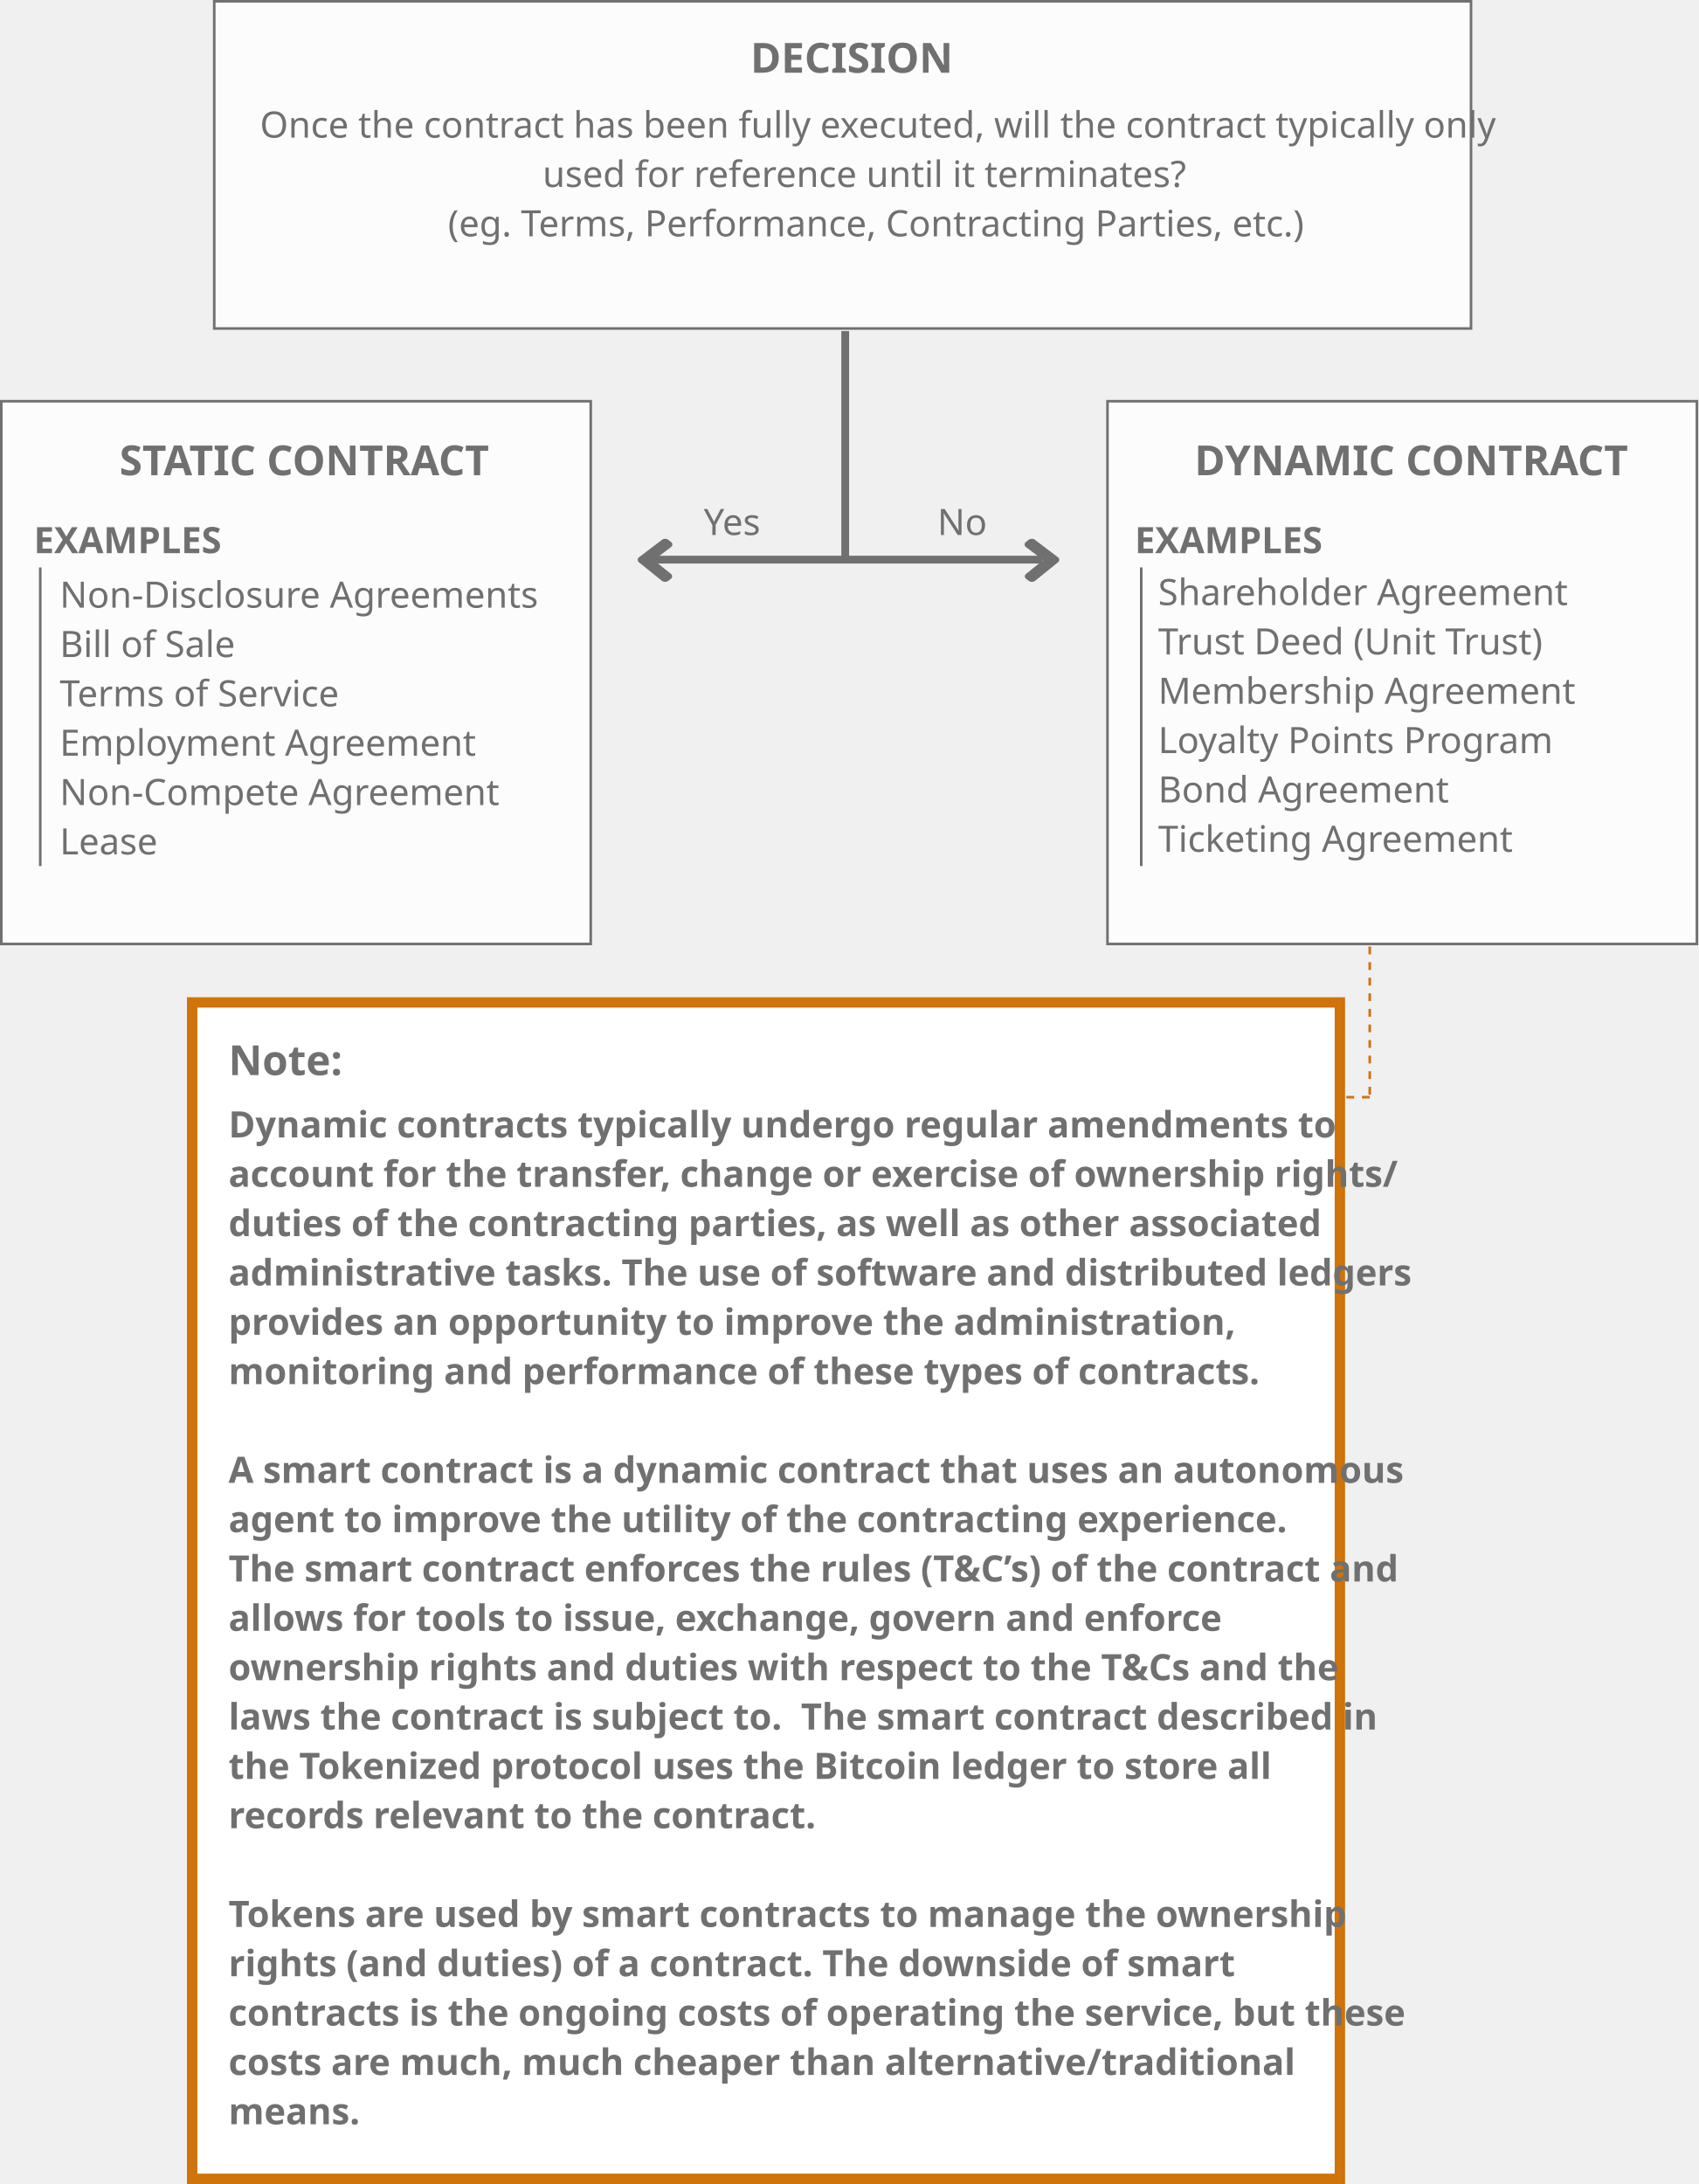
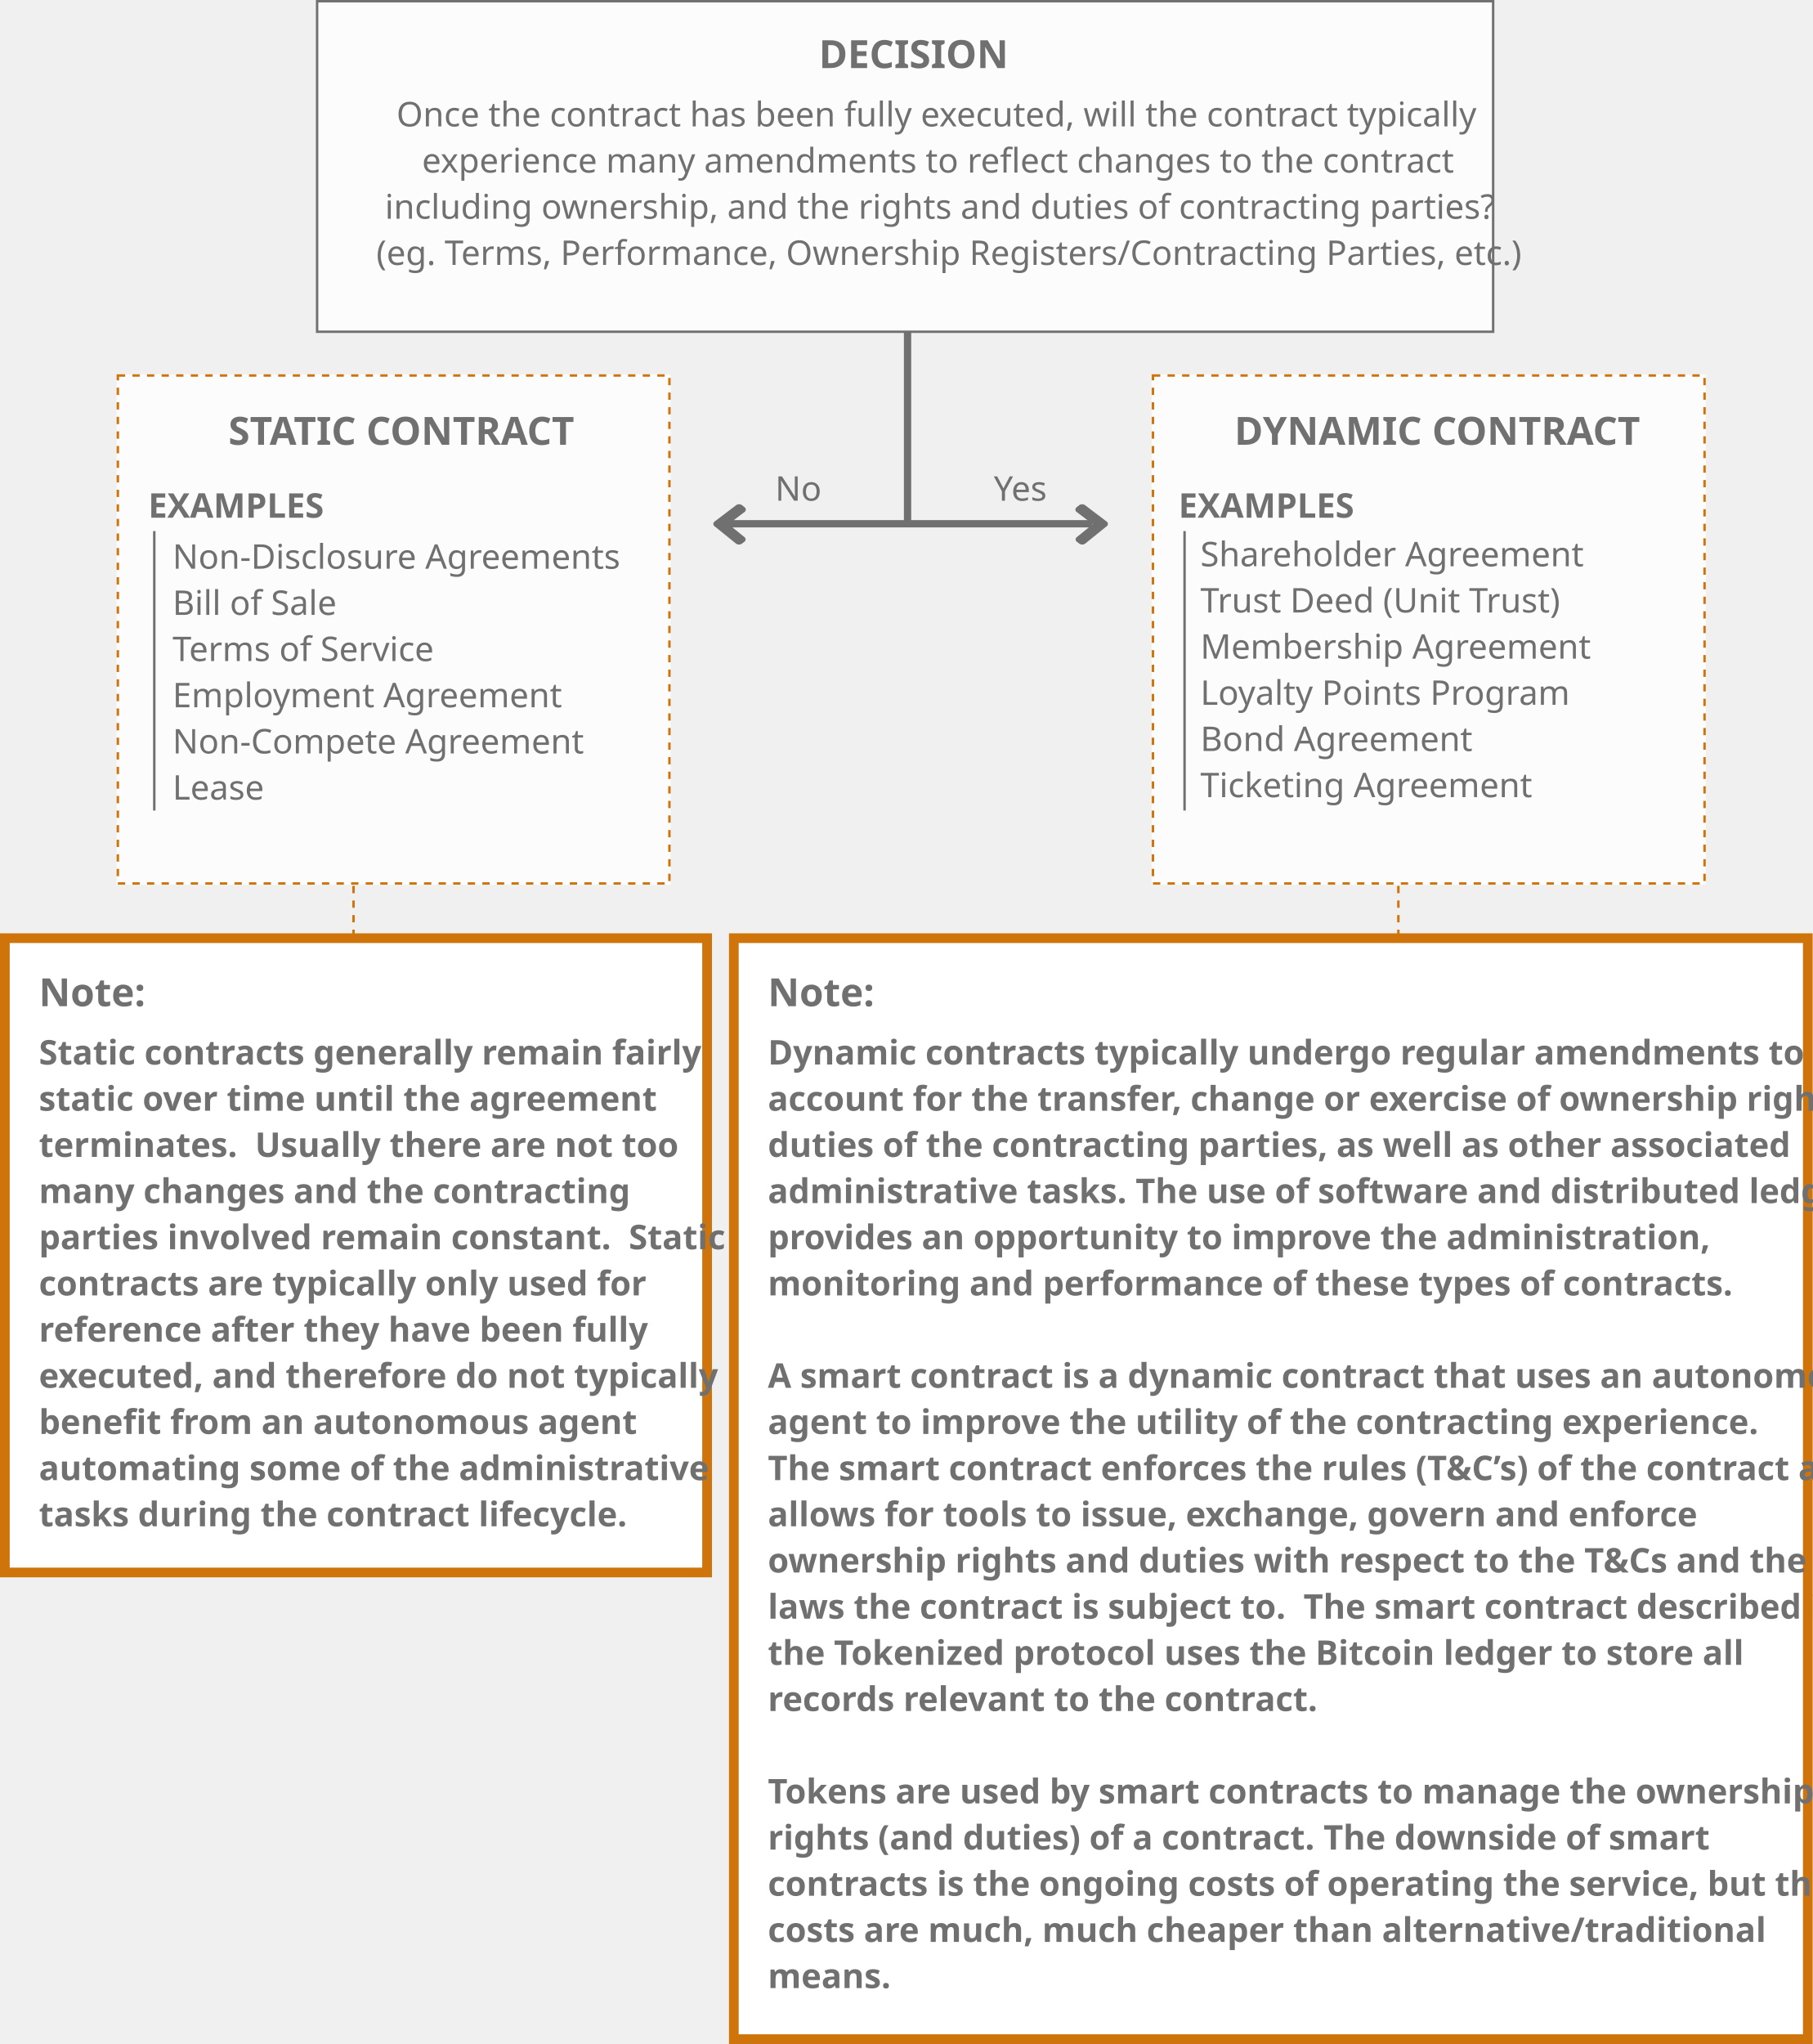
- <svg xmlns="http://www.w3.org/2000/svg" width="654" height="841" viewBox="0 0 654 841">
-   <g id="contract-formation-decision-tree" transform="translate(-9388 897)">
+ <svg xmlns="http://www.w3.org/2000/svg" width="746" height="841" viewBox="0 0 746 841">
+   <g id="contract-formation-decision-tree" transform="translate(-9340 897)">
    <line id="Line_352" data-name="Line 352" x2="150" transform="translate(9639.5 -681.5)" fill="none" stroke="#707070" stroke-width="3" />
    <path id="Path_60" data-name="Path 60" d="M6.231,8.3l6.65-5.194a1.2,1.2,0,0,0,.512-.965,1.166,1.166,0,0,0-.493-.961L11.892.389A1.908,1.908,0,0,0,10.667,0,1.955,1.955,0,0,0,9.434.4L.512,7.355A1.2,1.2,0,0,0,0,8.32a1.167,1.167,0,0,0,.493.961l8.78,6.9a1.909,1.909,0,0,0,1.225.39,1.952,1.952,0,0,0,1.232-.4l1.026-.8a1.174,1.174,0,0,0,.02-1.926Z" transform="translate(9796.096 -673.135) rotate(179)" fill="#707070" />
    <g id="Rectangle_291" data-name="Rectangle 291" transform="translate(9470 -897)" fill="#fcfcfc" stroke="#707070" stroke-width="1">
-       <rect width="485" height="127" stroke="none" />
-       <rect x="0.5" y="0.5" width="484" height="126" fill="none" />
+       <rect width="485" height="137" stroke="none" />
+       <rect x="0.5" y="0.5" width="484" height="136" fill="none" />
    </g>
    <text id="DECISION" transform="translate(9677 -869)" fill="#707070" font-size="16" font-family="SegoeUI-Semibold, Segoe UI" font-weight="600">
      <tspan x="0" y="0">DECISION</tspan>
    </text>
-     <text id="Once_the_contract_has_been_fully_executed_will_the_contract_typically_only_used_for_reference_until_it_terminates_eg._Terms_Performance_Contracting_Parties_etc._" data-name="Once the contract has been fully executed, will the contract typically only used for reference until it terminates?(eg. Terms, Performance, Contracting Parties, etc.)" transform="translate(9485 -859)" fill="#707070" font-size="14" font-family="SegoeUI, Segoe UI">
-       <tspan x="3.093" y="15">Once the contract has been fully executed, will the contract typically only </tspan>
-       <tspan x="111.969" y="34">used for reference until it terminates?</tspan>
-       <tspan x="75.523" y="53">(eg. Terms, Performance, Contracting Parties, etc.)</tspan>
+     <text id="Once_the_contract_has_been_fully_executed_will_the_contract_typically_experience_many_amendments_to_reflect_changes_to_the_contract_including_ownership_and_the_rights_and_duties_of_contracting_parties_eg._Terms_Performance_Ownership_Registers_Contra" data-name="Once the contract has been fully executed, will the contract typically experience many amendments to reflect changes to the contract including ownership, and the rights and duties of contracting parties? (eg. Terms, Performance, Ownership Registers/Contra" transform="translate(9485 -860)" fill="#707070" font-size="14" font-family="SegoeUI, Segoe UI">
+       <tspan x="18.156" y="15">Once the contract has been fully executed, will the contract typically </tspan>
+       <tspan x="28.67" y="34">experience many amendments to reflect changes to the contract </tspan>
+       <tspan x="13.412" y="53">including ownership, and the rights and duties of contracting parties? </tspan>
+       <tspan x="9.878" y="72">(eg. Terms, Performance, Ownership Registers/Contracting Parties, etc.)</tspan>
    </text>
-     <line id="Line_353" data-name="Line 353" y2="88" transform="translate(9713.5 -769.5)" fill="none" stroke="#707070" stroke-width="3" />
+     <line id="Line_353" data-name="Line 353" y2="78" transform="translate(9713.5 -760.5)" fill="none" stroke="#707070" stroke-width="3" />
    <path id="Path_60-2" data-name="Path 60" d="M6.231,8.264l6.65,5.194a1.2,1.2,0,0,1,.512.965,1.166,1.166,0,0,1-.493.961l-1.01.795a1.908,1.908,0,0,1-1.224.389,1.955,1.955,0,0,1-1.233-.4L.512,9.213A1.2,1.2,0,0,1,0,8.248a1.167,1.167,0,0,1,.493-.961L9.272.39A1.909,1.909,0,0,1,10.5,0a1.952,1.952,0,0,1,1.232.4l1.026.8a1.174,1.174,0,0,1,.02,1.926Z" transform="matrix(1, 0.017, -0.017, 1, 9633.704, -689.701)" fill="#707070" />
-     <text id="Yes" transform="translate(9659 -706)" fill="#707070" font-size="14" font-family="SegoeUI, Segoe UI">
-       <tspan x="0" y="15">Yes</tspan>
+     <text id="No" transform="translate(9659 -706)" fill="#707070" font-size="14" font-family="SegoeUI, Segoe UI">
+       <tspan x="0" y="15">No</tspan>
    </text>
-     <g id="Rectangle_292" data-name="Rectangle 292" transform="translate(9388 -743)" fill="#fcfcfc" stroke="#707070" stroke-width="1">
+     <g id="Rectangle_292" data-name="Rectangle 292" transform="translate(9388 -743)" fill="#fcfcfc" stroke="#cf730b" stroke-width="1" stroke-dasharray="3">
      <rect width="228" height="210" stroke="none" />
      <rect x="0.5" y="0.5" width="227" height="209" fill="none" />
    </g>
    <text id="STATIC_CONTRACT" data-name="STATIC CONTRACT" transform="translate(9434 -714)" fill="#707070" font-size="16" font-family="SegoeUI-Semibold, Segoe UI" font-weight="600">
      <tspan x="0" y="0">STATIC CONTRACT</tspan>
    </text>
-     <g id="Rectangle_293" data-name="Rectangle 293" transform="translate(9814 -743)" fill="#fcfcfc" stroke="#707070" stroke-width="1">
+     <g id="Rectangle_293" data-name="Rectangle 293" transform="translate(9814 -743)" fill="#fcfcfc" stroke="#cf730b" stroke-width="1" stroke-dasharray="3">
      <rect width="228" height="210" stroke="none" />
      <rect x="0.5" y="0.5" width="227" height="209" fill="none" />
    </g>
    <text id="DYNAMIC_CONTRACT" data-name="DYNAMIC CONTRACT" transform="translate(9848 -714)" fill="#707070" font-size="16" font-family="SegoeUI-Semibold, Segoe UI" font-weight="600">
      <tspan x="0" y="0">DYNAMIC CONTRACT</tspan>
    </text>
-     <text id="No" transform="translate(9749 -706)" fill="#707070" font-size="14" font-family="SegoeUI, Segoe UI">
-       <tspan x="0" y="15">No</tspan>
+     <text id="Yes" transform="translate(9749 -706)" fill="#707070" font-size="14" font-family="SegoeUI, Segoe UI">
+       <tspan x="0" y="15">Yes</tspan>
    </text>
    <text id="Non-Disclosure_Agreements_Bill_of_Sale_Terms_of_Service_Employment_Agreement_Non-Compete_Agreement_Lease_" data-name="Non-Disclosure Agreements Bill of Sale Terms of Service Employment Agreement Non-Compete Agreement Lease " transform="translate(9411 -678)" fill="#707070" font-size="14" font-family="SegoeUI, Segoe UI">
      <tspan x="0" y="15">Non-Disclosure Agreements</tspan>
      <tspan x="0" y="34">Bill of Sale</tspan>
      <tspan x="0" y="53">Terms of Service</tspan>
      <tspan x="0" y="72">Employment Agreement</tspan>
      <tspan x="0" y="91">Non-Compete Agreement</tspan>
      <tspan x="0" y="110">Lease</tspan>
    </text>
    <text id="Shareholder_Agreement_Trust_Deed_Unit_Trust_Membership_Agreement_Loyalty_Points_Program_Bond_Agreement_Ticketing_Agreement_" data-name="Shareholder Agreement Trust Deed (Unit Trust) Membership Agreement Loyalty Points Program Bond Agreement Ticketing Agreement " transform="translate(9834 -679)" fill="#707070" font-size="14" font-family="SegoeUI, Segoe UI">
      <tspan x="0" y="15">Shareholder Agreement</tspan>
      <tspan x="0" y="34">Trust Deed (Unit Trust)</tspan>
      <tspan x="0" y="53">Membership Agreement</tspan>
      <tspan x="0" y="72">Loyalty Points Program</tspan>
      <tspan x="0" y="91">Bond Agreement</tspan>
      <tspan x="0" y="110">Ticketing Agreement</tspan>
    </text>
    <text id="EXAMPLES" transform="translate(9825 -699)" fill="#707070" font-size="14" font-family="SegoeUI-Bold, Segoe UI" font-weight="700">
      <tspan x="0" y="15">EXAMPLES</tspan>
    </text>
    <line id="Line_373" data-name="Line 373" y2="115" transform="translate(9827.5 -678.5)" fill="none" stroke="#707070" stroke-width="1" />
    <text id="EXAMPLES-2" data-name="EXAMPLES" transform="translate(9401 -699)" fill="#707070" font-size="14" font-family="SegoeUI-Bold, Segoe UI" font-weight="700">
      <tspan x="0" y="15">EXAMPLES</tspan>
    </text>
    <line id="Line_374" data-name="Line 374" y2="115" transform="translate(9403.5 -678.5)" fill="none" stroke="#707070" stroke-width="1" />
-     <g id="Rectangle_313" data-name="Rectangle 313" transform="translate(9460 -513)" fill="#fff" stroke="#cf730b" stroke-width="4">
+     <g id="Rectangle_313" data-name="Rectangle 313" transform="translate(9640 -513)" fill="#fff" stroke="#cf730b" stroke-width="4">
      <rect width="446" height="457" stroke="none" />
      <rect x="2" y="2" width="442" height="453" fill="none" />
    </g>
-     <text id="Note:" transform="translate(9476 -500)" fill="#707070" font-size="16" font-family="SegoeUI-Semibold, Segoe UI" font-weight="600">
+     <text id="Note:" transform="translate(9656 -500)" fill="#707070" font-size="16" font-family="SegoeUI-Semibold, Segoe UI" font-weight="600">
      <tspan x="0" y="17">Note:</tspan>
    </text>
-     <text id="Dynamic_contracts_typically_undergo_regular_amendments_to_account_for_the_transfer_change_or_exercise_of_ownership_rights_duties_of_the_contracting_parties_as_well_as_other_associated_administrative_tasks._The_use_of_software_and_distributed_ledgers_prov" data-name="Dynamic contracts typically undergo regular amendments to account for the transfer, change or exercise of ownership rights/duties of the contracting parties, as well as other associated administrative tasks. The use of software and distributed ledgers prov" transform="translate(9476 -474)" fill="#707070" font-size="14" font-family="SegoeUI-Semibold, Segoe UI" font-weight="600">
+     <text id="Dynamic_contracts_typically_undergo_regular_amendments_to_account_for_the_transfer_change_or_exercise_of_ownership_rights_duties_of_the_contracting_parties_as_well_as_other_associated_administrative_tasks._The_use_of_software_and_distributed_ledgers_prov" data-name="Dynamic contracts typically undergo regular amendments to account for the transfer, change or exercise of ownership rights/duties of the contracting parties, as well as other associated administrative tasks. The use of software and distributed ledgers prov" transform="translate(9656 -474)" fill="#707070" font-size="14" font-family="SegoeUI-Semibold, Segoe UI" font-weight="600">
      <tspan x="0" y="15">Dynamic contracts typically undergo regular amendments to </tspan>
      <tspan x="0" y="34">account for the transfer, change or exercise of ownership rights/</tspan>
      <tspan x="0" y="53">duties of the contracting parties, as well as other associated </tspan>
      <tspan x="0" y="72">administrative tasks. The use of software and distributed ledgers </tspan>
      <tspan x="0" y="91">provides an opportunity to improve the administration, </tspan>
      <tspan x="0" y="110">monitoring and performance of these types of contracts. </tspan>
      <tspan x="0" y="129" />
      <tspan x="0" y="148">A smart contract is a dynamic contract that uses an autonomous </tspan>
      <tspan x="0" y="167">agent to improve the utility of the contracting experience. </tspan>
      <tspan x="0" y="186">The smart contract enforces the rules (T&amp;C’s) of the contract and </tspan>
      <tspan x="0" y="205">allows for tools to issue, exchange, govern and enforce </tspan>
      <tspan x="0" y="224">ownership rights and duties with respect to the T&amp;Cs and the </tspan>
      <tspan x="0" y="243" xml:space="preserve">laws the contract is subject to.  The smart contract described in </tspan>
      <tspan x="0" y="262">the Tokenized protocol uses the Bitcoin ledger to store all </tspan>
      <tspan x="0" y="281">records relevant to the contract.</tspan>
      <tspan x="0" y="300" />
      <tspan x="0" y="319">Tokens are used by smart contracts to manage the ownership </tspan>
      <tspan x="0" y="338">rights (and duties) of a contract. The downside of smart </tspan>
      <tspan x="0" y="357">contracts is the ongoing costs of operating the service, but these </tspan>
      <tspan x="0" y="376">costs are much, much cheaper than alternative/traditional </tspan>
      <tspan x="0" y="395">means.</tspan>
    </text>
-     <line id="Line_375" data-name="Line 375" x2="9" transform="translate(9906.5 -474.5)" fill="none" stroke="#cf730b" stroke-width="1" stroke-dasharray="3" />
-     <line id="Line_376" data-name="Line 376" y2="58" transform="translate(9915.5 -532.5)" fill="none" stroke="#cf730b" stroke-width="1" stroke-dasharray="3" />
+     <line id="Line_376" data-name="Line 376" y2="22" transform="translate(9915.5 -532.5)" fill="none" stroke="#cf730b" stroke-width="1" stroke-dasharray="3" />
+     <g id="Rectangle_448" data-name="Rectangle 448" transform="translate(9340 -513)" fill="#fff" stroke="#cf730b" stroke-width="4">
+       <rect width="293" height="265" stroke="none" />
+       <rect x="2" y="2" width="289" height="261" fill="none" />
+     </g>
+     <text id="Note:-2" data-name="Note:" transform="translate(9356 -500)" fill="#707070" font-size="16" font-family="SegoeUI-Semibold, Segoe UI" font-weight="600">
+       <tspan x="0" y="17">Note:</tspan>
+     </text>
+     <text id="Static_contracts_generally_remain_fairly_static_over_time_until_the_agreement_terminates._Usually_there_are_not_too_many_changes_and_the_contracting_parties_involved_remain_constant._Static_contracts_are_typically_only_used_for_reference_after_they_have_" data-name="Static contracts generally remain fairly static over time until the agreement terminates.  Usually there are not too many changes and the contracting parties involved remain constant.  Static contracts are typically only used for reference after they have " transform="translate(9356 -474)" fill="#707070" font-size="14" font-family="SegoeUI-Semibold, Segoe UI" font-weight="600">
+       <tspan x="0" y="15">Static contracts generally remain fairly </tspan>
+       <tspan x="0" y="34">static over time until the agreement </tspan>
+       <tspan x="0" y="53" xml:space="preserve">terminates.  Usually there are not too </tspan>
+       <tspan x="0" y="72">many changes and the contracting </tspan>
+       <tspan x="0" y="91" xml:space="preserve">parties involved remain constant.  Static </tspan>
+       <tspan x="0" y="110">contracts are typically only used for </tspan>
+       <tspan x="0" y="129">reference after they have been fully </tspan>
+       <tspan x="0" y="148">executed, and therefore do not typically </tspan>
+       <tspan x="0" y="167">benefit from an autonomous agent </tspan>
+       <tspan x="0" y="186">automating some of the administrative </tspan>
+       <tspan x="0" y="205">tasks during the contract lifecycle.</tspan>
+     </text>
+     <line id="Line_570" data-name="Line 570" y2="22" transform="translate(9485.5 -532.5)" fill="none" stroke="#cf730b" stroke-width="1" stroke-dasharray="3" />
  </g>
</svg>
